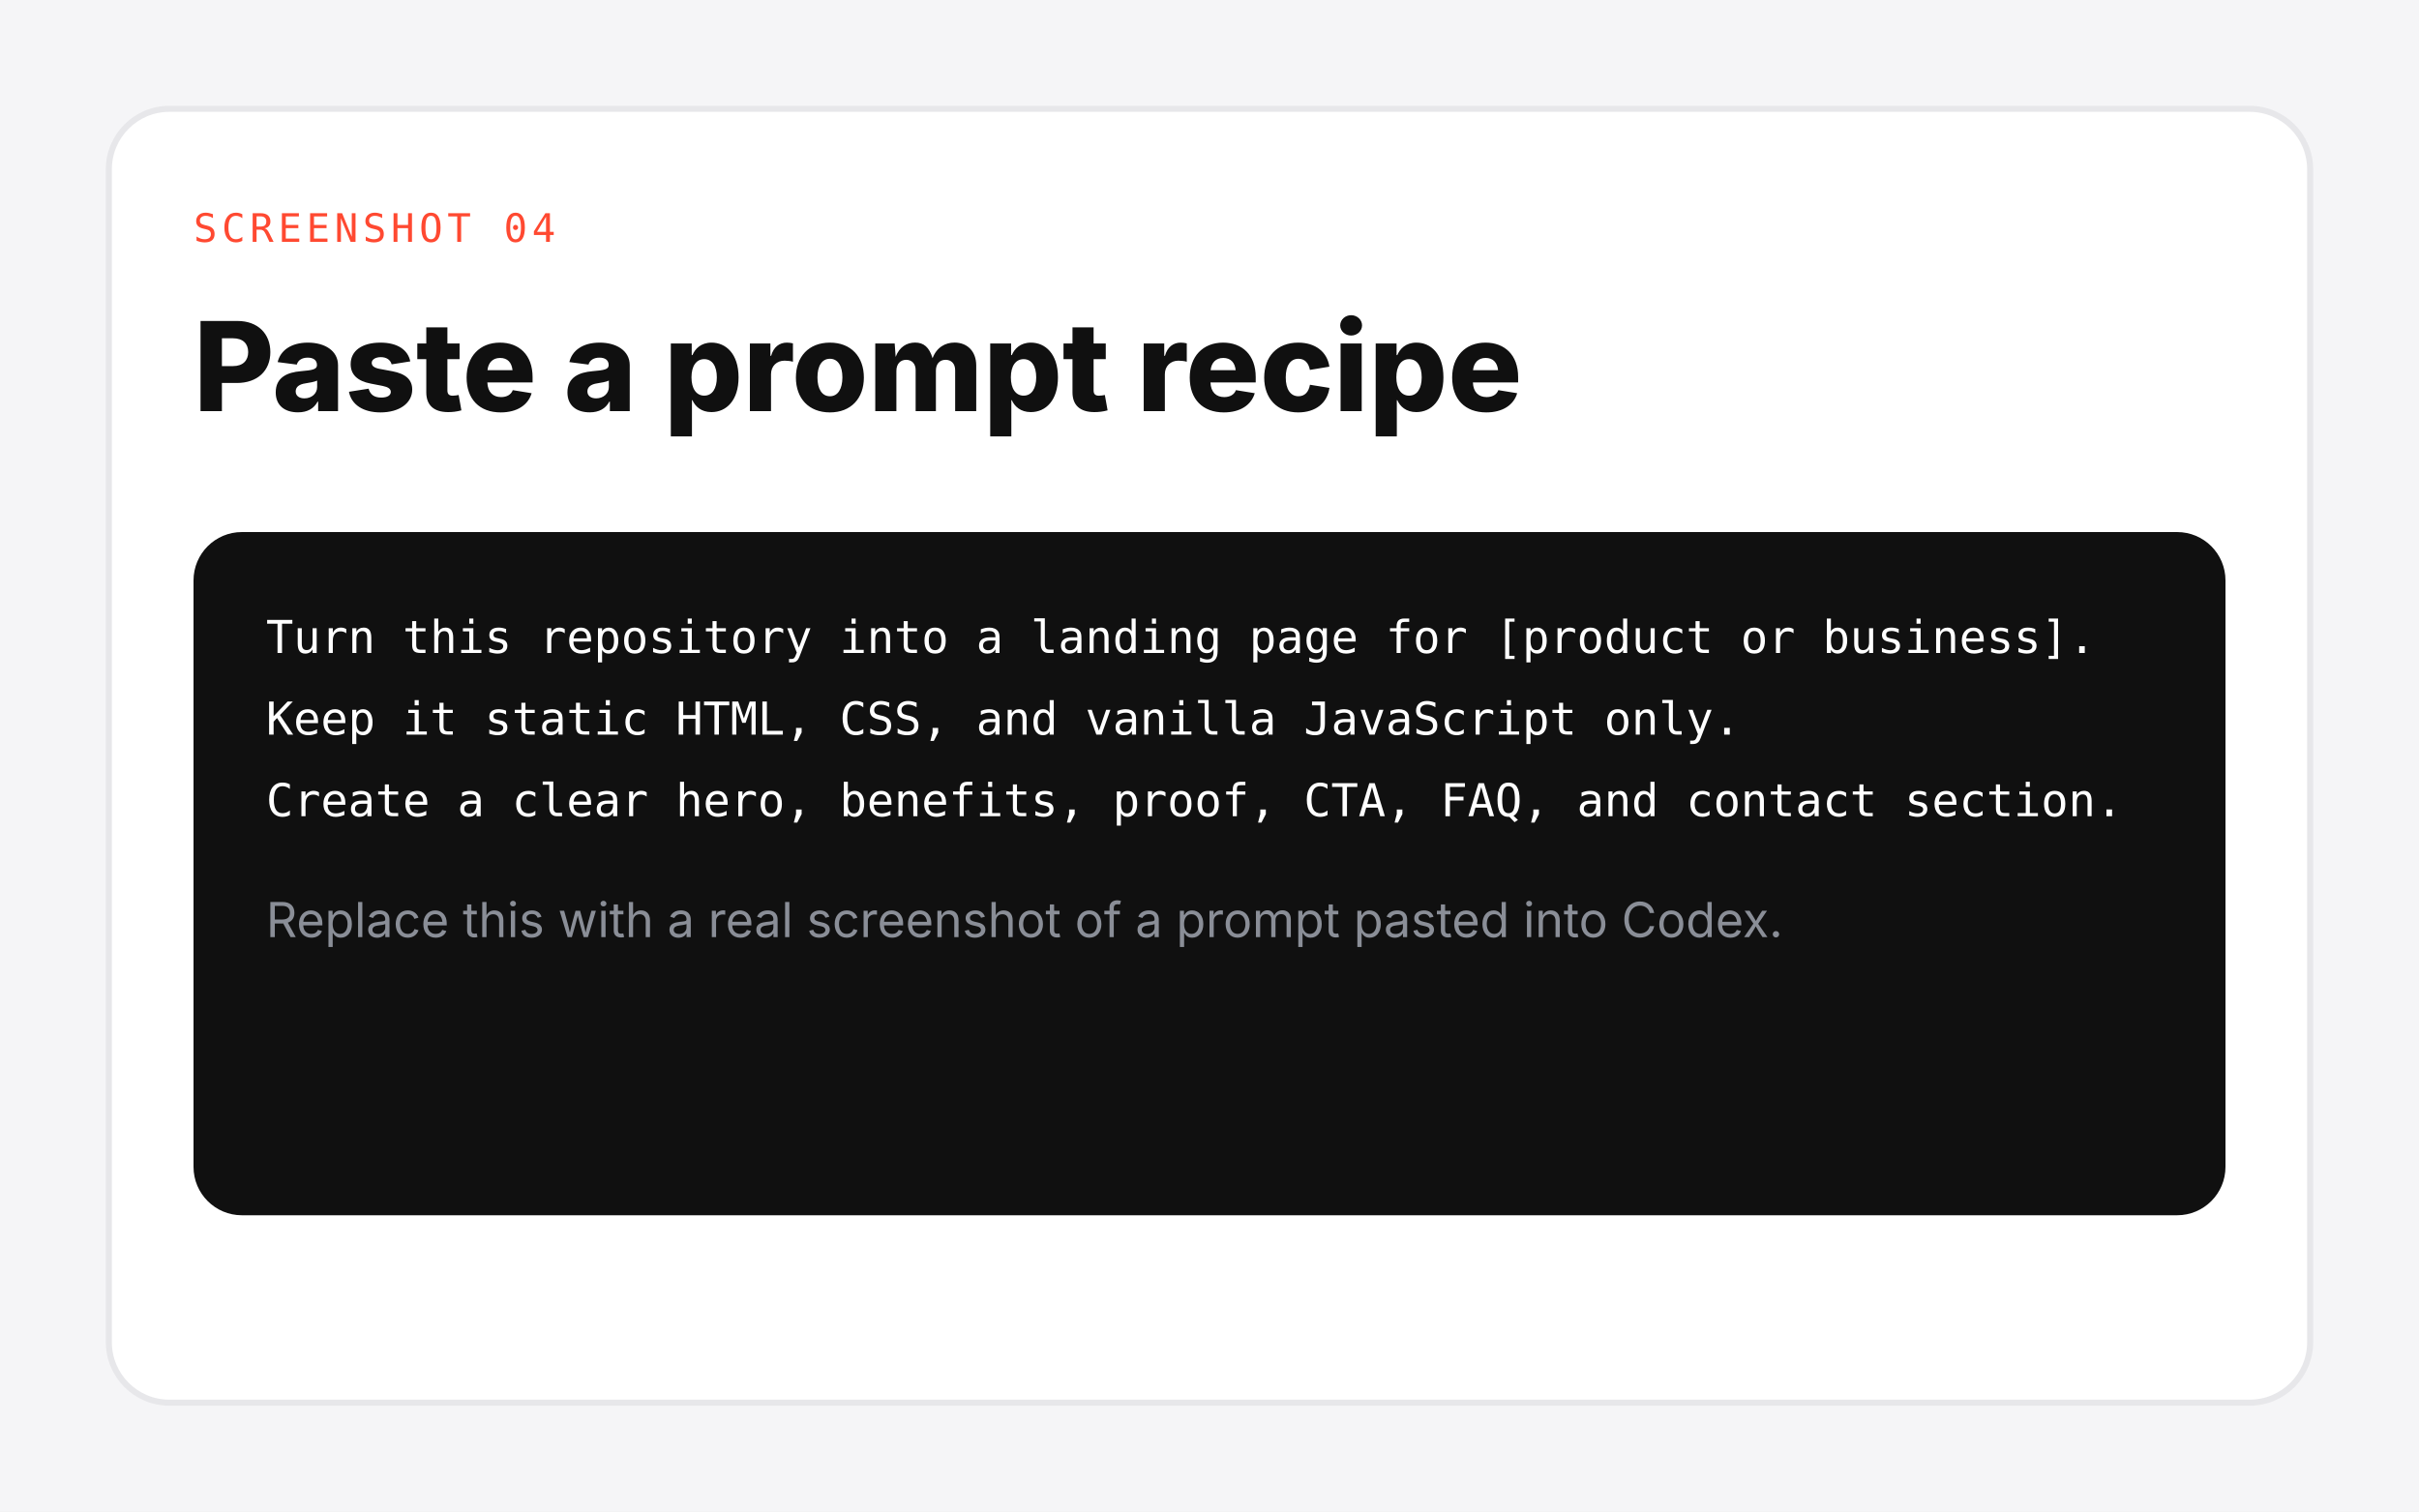
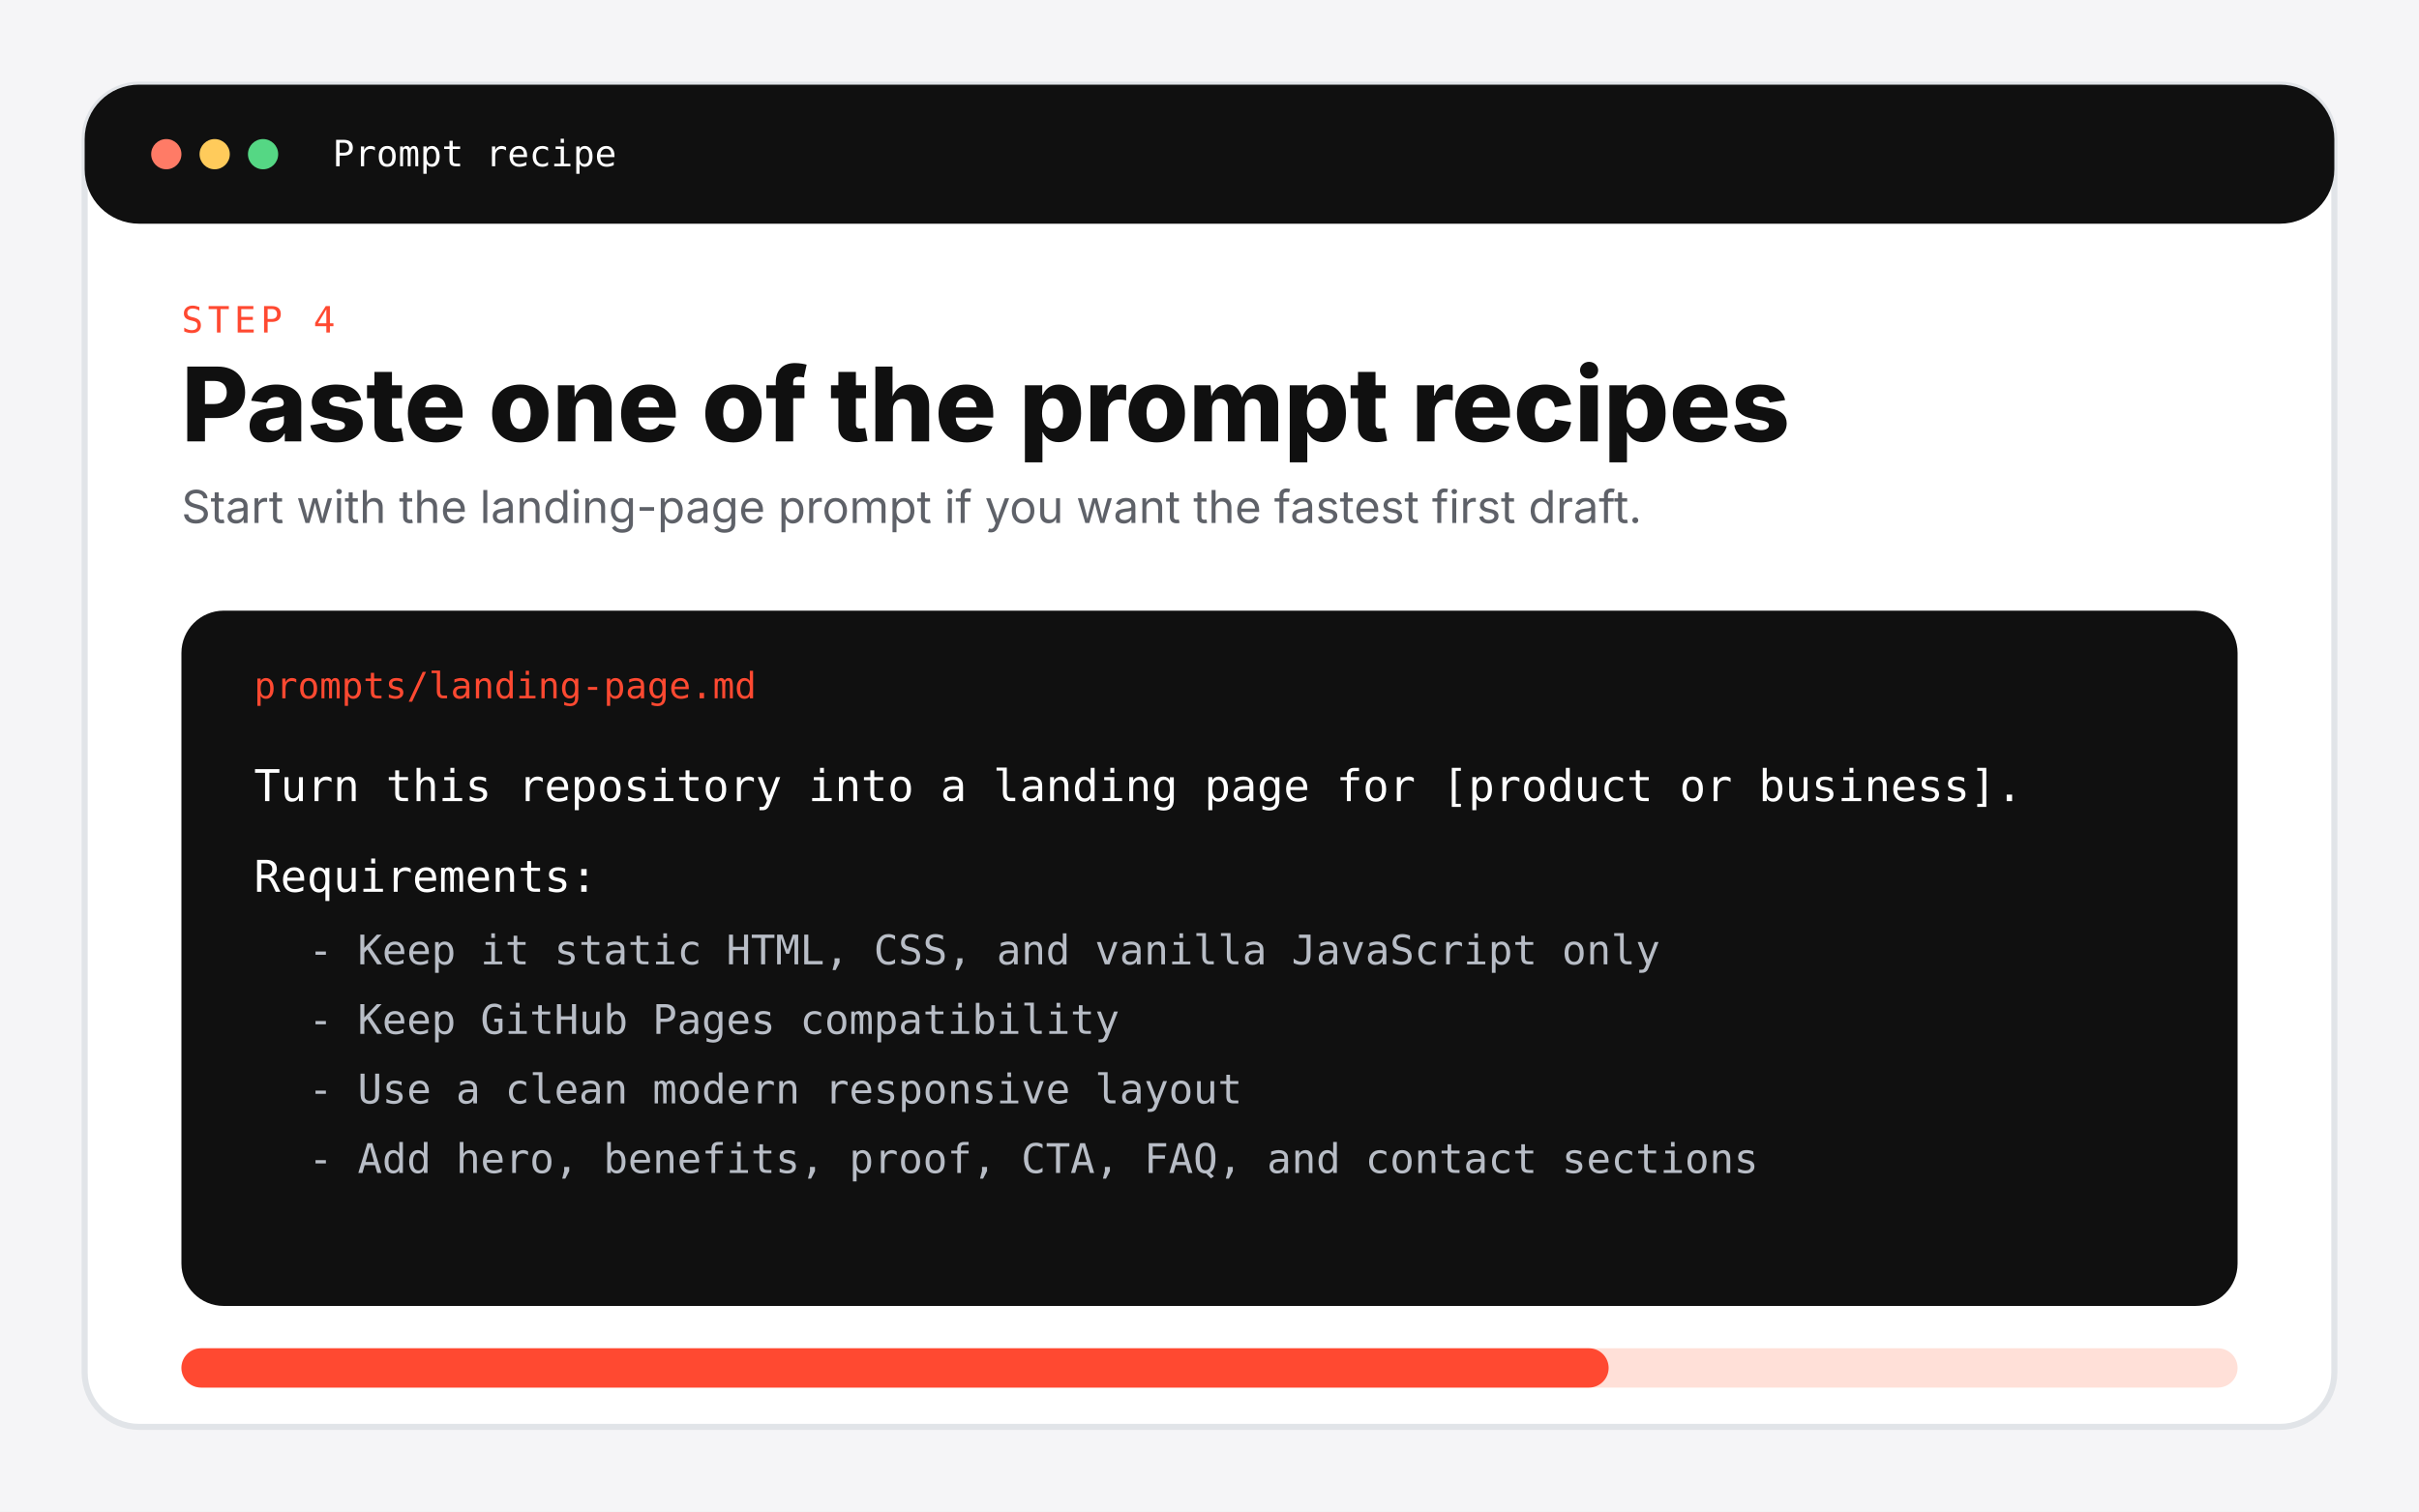
<svg xmlns="http://www.w3.org/2000/svg" width="1600" height="1000" viewBox="0 0 1600 1000" fill="none">
  <rect width="1600" height="1000" fill="#F5F5F7" />
-   <rect x="72" y="72" width="1456" height="856" rx="40" fill="#FFFFFF" stroke="#E7E7EA" stroke-width="4" />
-   <text x="128" y="160" fill="#FF4931" font-family="JetBrains Mono, monospace" font-size="26" letter-spacing="3">SCREENSHOT 04</text>
-   <text x="128" y="272" fill="#101010" font-family="Inter, Arial, sans-serif" font-size="82" font-weight="800">Paste a prompt recipe</text>
-   <rect x="128" y="352" width="1344" height="452" rx="32" fill="#101010" />
-   <text x="176" y="432" fill="#FFFFFF" font-family="JetBrains Mono, monospace" font-size="30">Turn this repository into a landing page for [product or business].</text>
-   <text x="176" y="486" fill="#FFFFFF" font-family="JetBrains Mono, monospace" font-size="30">Keep it static HTML, CSS, and vanilla JavaScript only.</text>
-   <text x="176" y="540" fill="#FFFFFF" font-family="JetBrains Mono, monospace" font-size="30">Create a clear hero, benefits, proof, CTA, FAQ, and contact section.</text>
-   <text x="176" y="620" fill="#8A8E97" font-family="Inter, Arial, sans-serif" font-size="32">Replace this with a real screenshot of a prompt pasted into Codex.</text>
+   <rect x="56" y="56" width="1488" height="888" rx="36" fill="#FFFFFF" stroke="#E1E4E8" stroke-width="4" />
+   <rect x="56" y="56" width="1488" height="92" rx="36" fill="#101010" />
+   <circle cx="110" cy="102" r="10" fill="#FF7B66" />
+   <circle cx="142" cy="102" r="10" fill="#FFCB5B" />
+   <circle cx="174" cy="102" r="10" fill="#55D784" />
+   <text x="220" y="110" fill="#FFFFFF" font-family="JetBrains Mono, monospace" font-size="24">Prompt recipe</text>
+   <text x="120" y="220" fill="#FF4931" font-family="JetBrains Mono, monospace" font-size="24" letter-spacing="3">STEP 4</text>
+   <text x="120" y="292" fill="#101010" font-family="Inter, Arial, sans-serif" font-size="68" font-weight="800">Paste one of the prompt recipes</text>
+   <text x="120" y="346" fill="#5E6168" font-family="Inter, Arial, sans-serif" font-size="30">Start with the landing-page prompt if you want the fastest first draft.</text>
+   <rect x="120" y="404" width="1360" height="460" rx="28" fill="#101010" />
+   <text x="168" y="462" fill="#FF4931" font-family="JetBrains Mono, monospace" font-size="24">prompts/landing-page.md</text>
+   <text x="168" y="530" fill="#FFFFFF" font-family="JetBrains Mono, monospace" font-size="29">Turn this repository into a landing page for [product or business].</text>
+   <text x="168" y="590" fill="#FFFFFF" font-family="JetBrains Mono, monospace" font-size="29">Requirements:</text>
+   <text x="204" y="638" fill="#B8BDC6" font-family="JetBrains Mono, monospace" font-size="27">- Keep it static HTML, CSS, and vanilla JavaScript only</text>
+   <text x="204" y="684" fill="#B8BDC6" font-family="JetBrains Mono, monospace" font-size="27">- Keep GitHub Pages compatibility</text>
+   <text x="204" y="730" fill="#B8BDC6" font-family="JetBrains Mono, monospace" font-size="27">- Use a clean modern responsive layout</text>
+   <text x="204" y="776" fill="#B8BDC6" font-family="JetBrains Mono, monospace" font-size="27">- Add hero, benefits, proof, CTA, FAQ, and contact sections</text>
+   <rect x="120" y="892" width="1360" height="26" rx="13" fill="#FFE0D8" />
+   <rect x="120" y="892" width="944" height="26" rx="13" fill="#FF4931" />
</svg>
